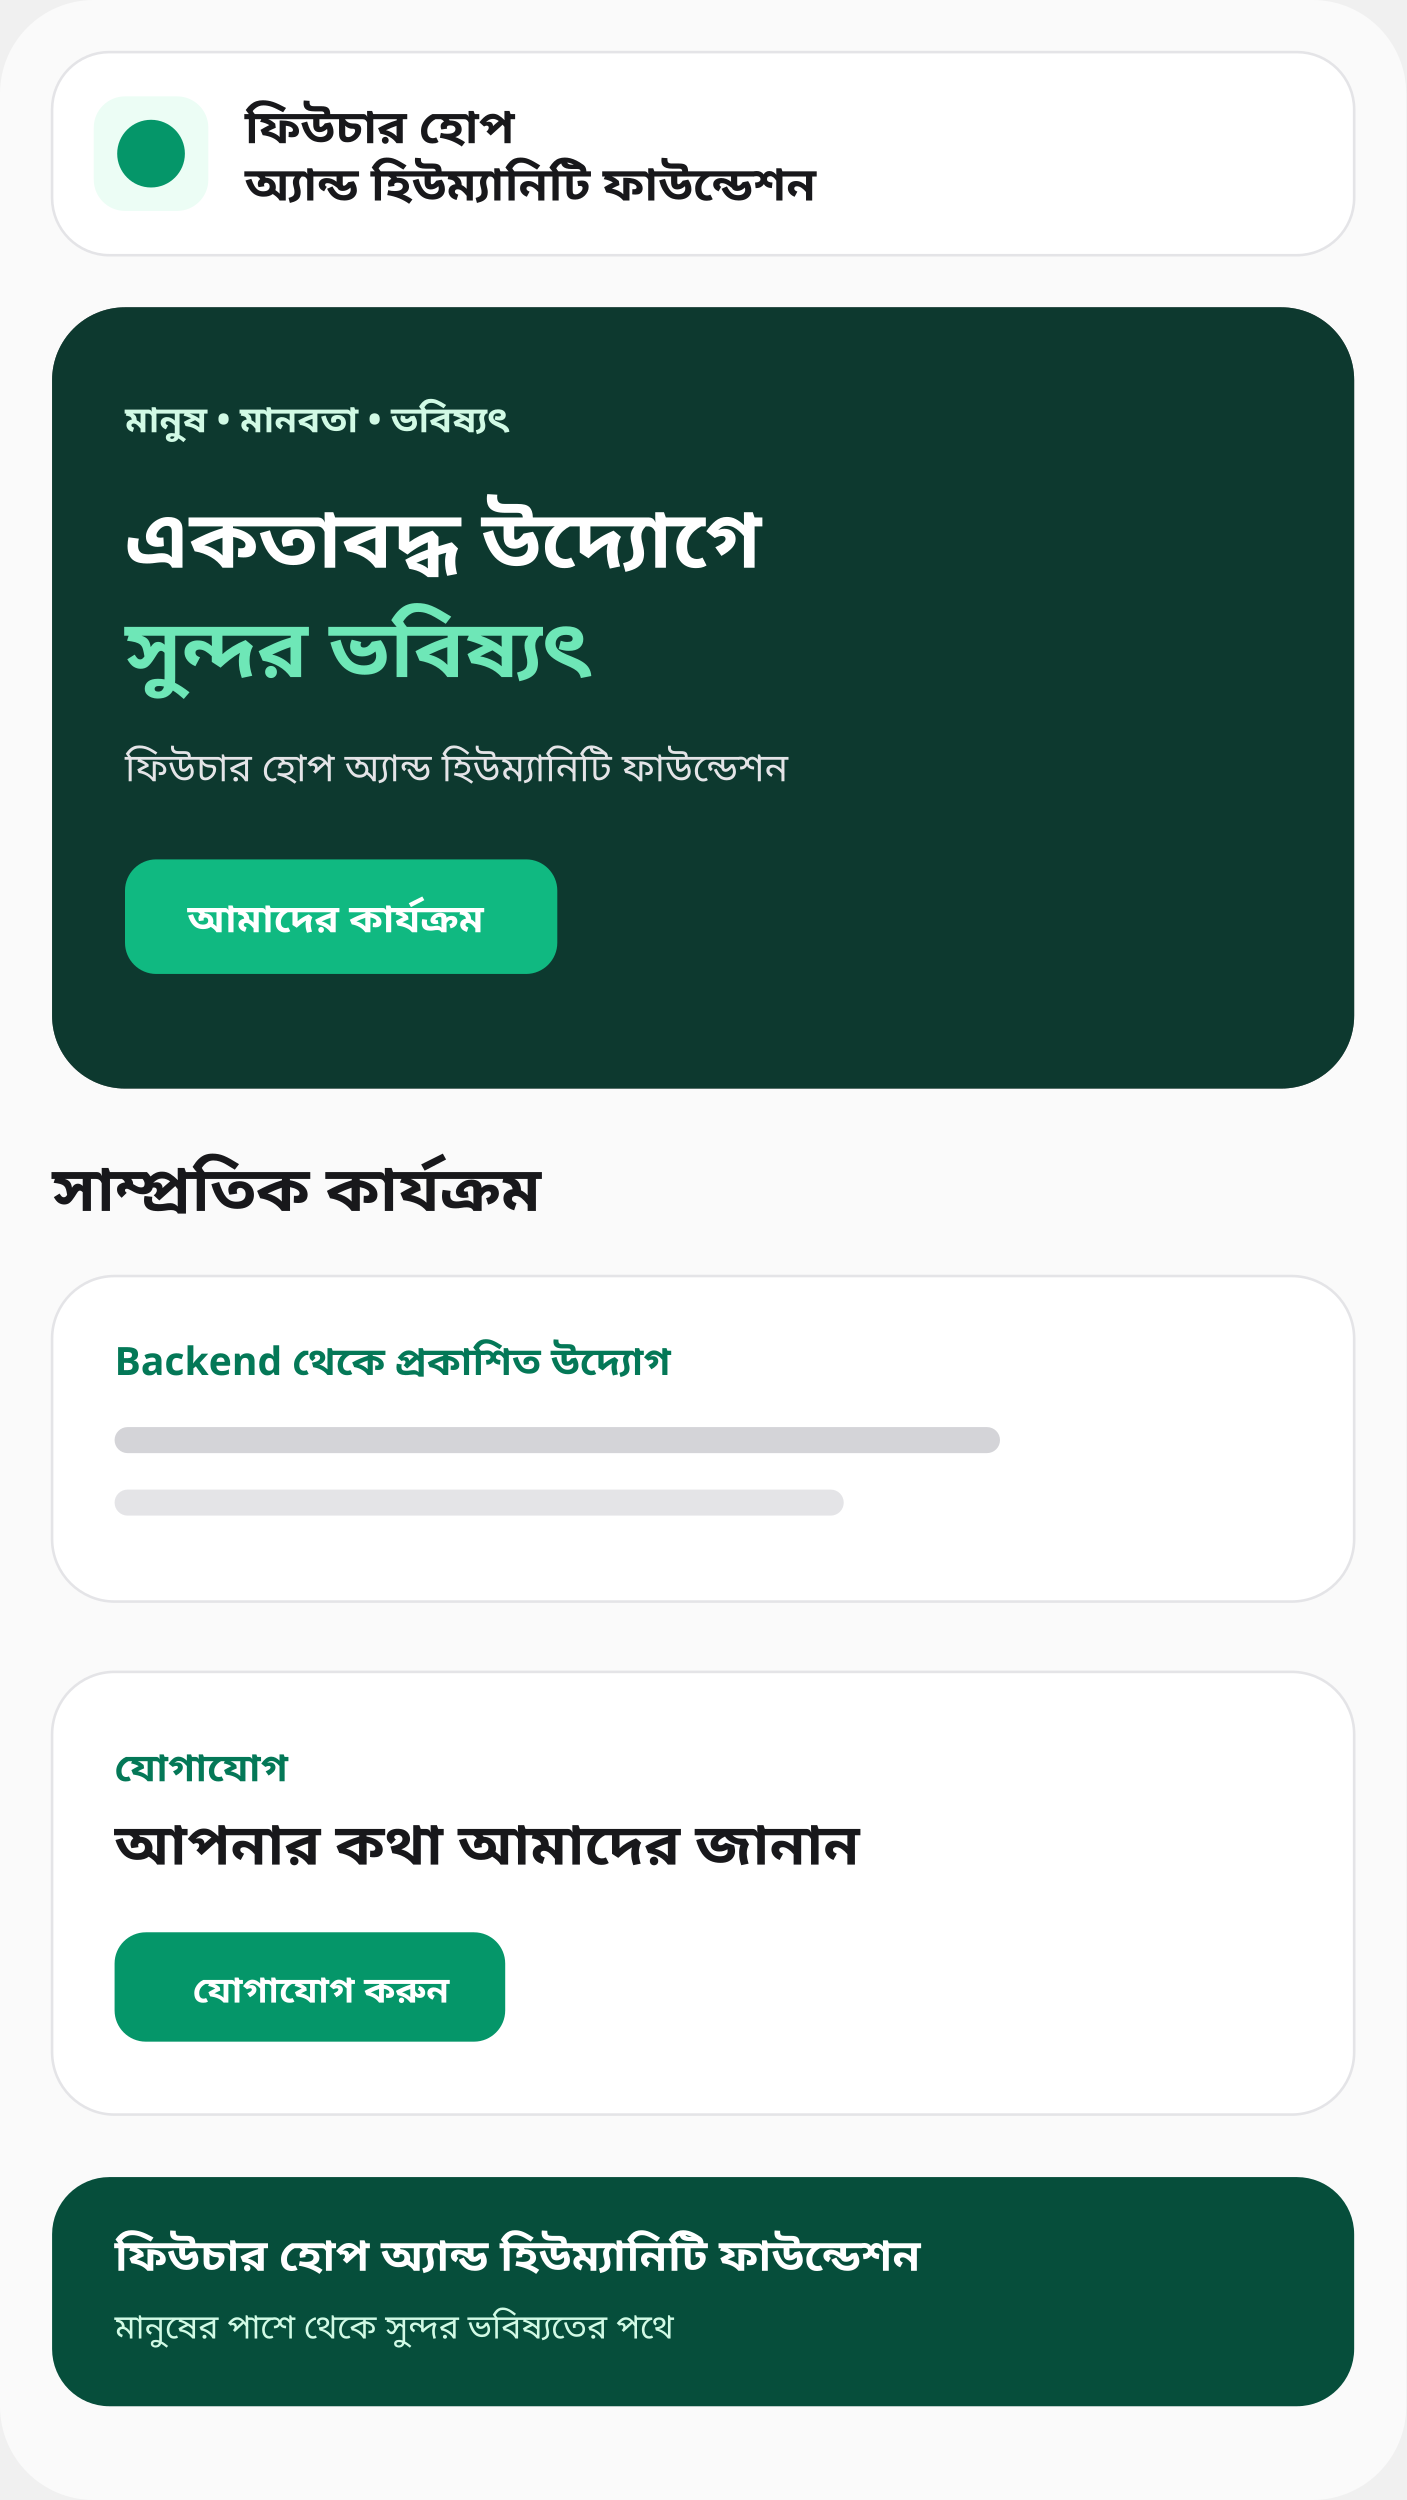
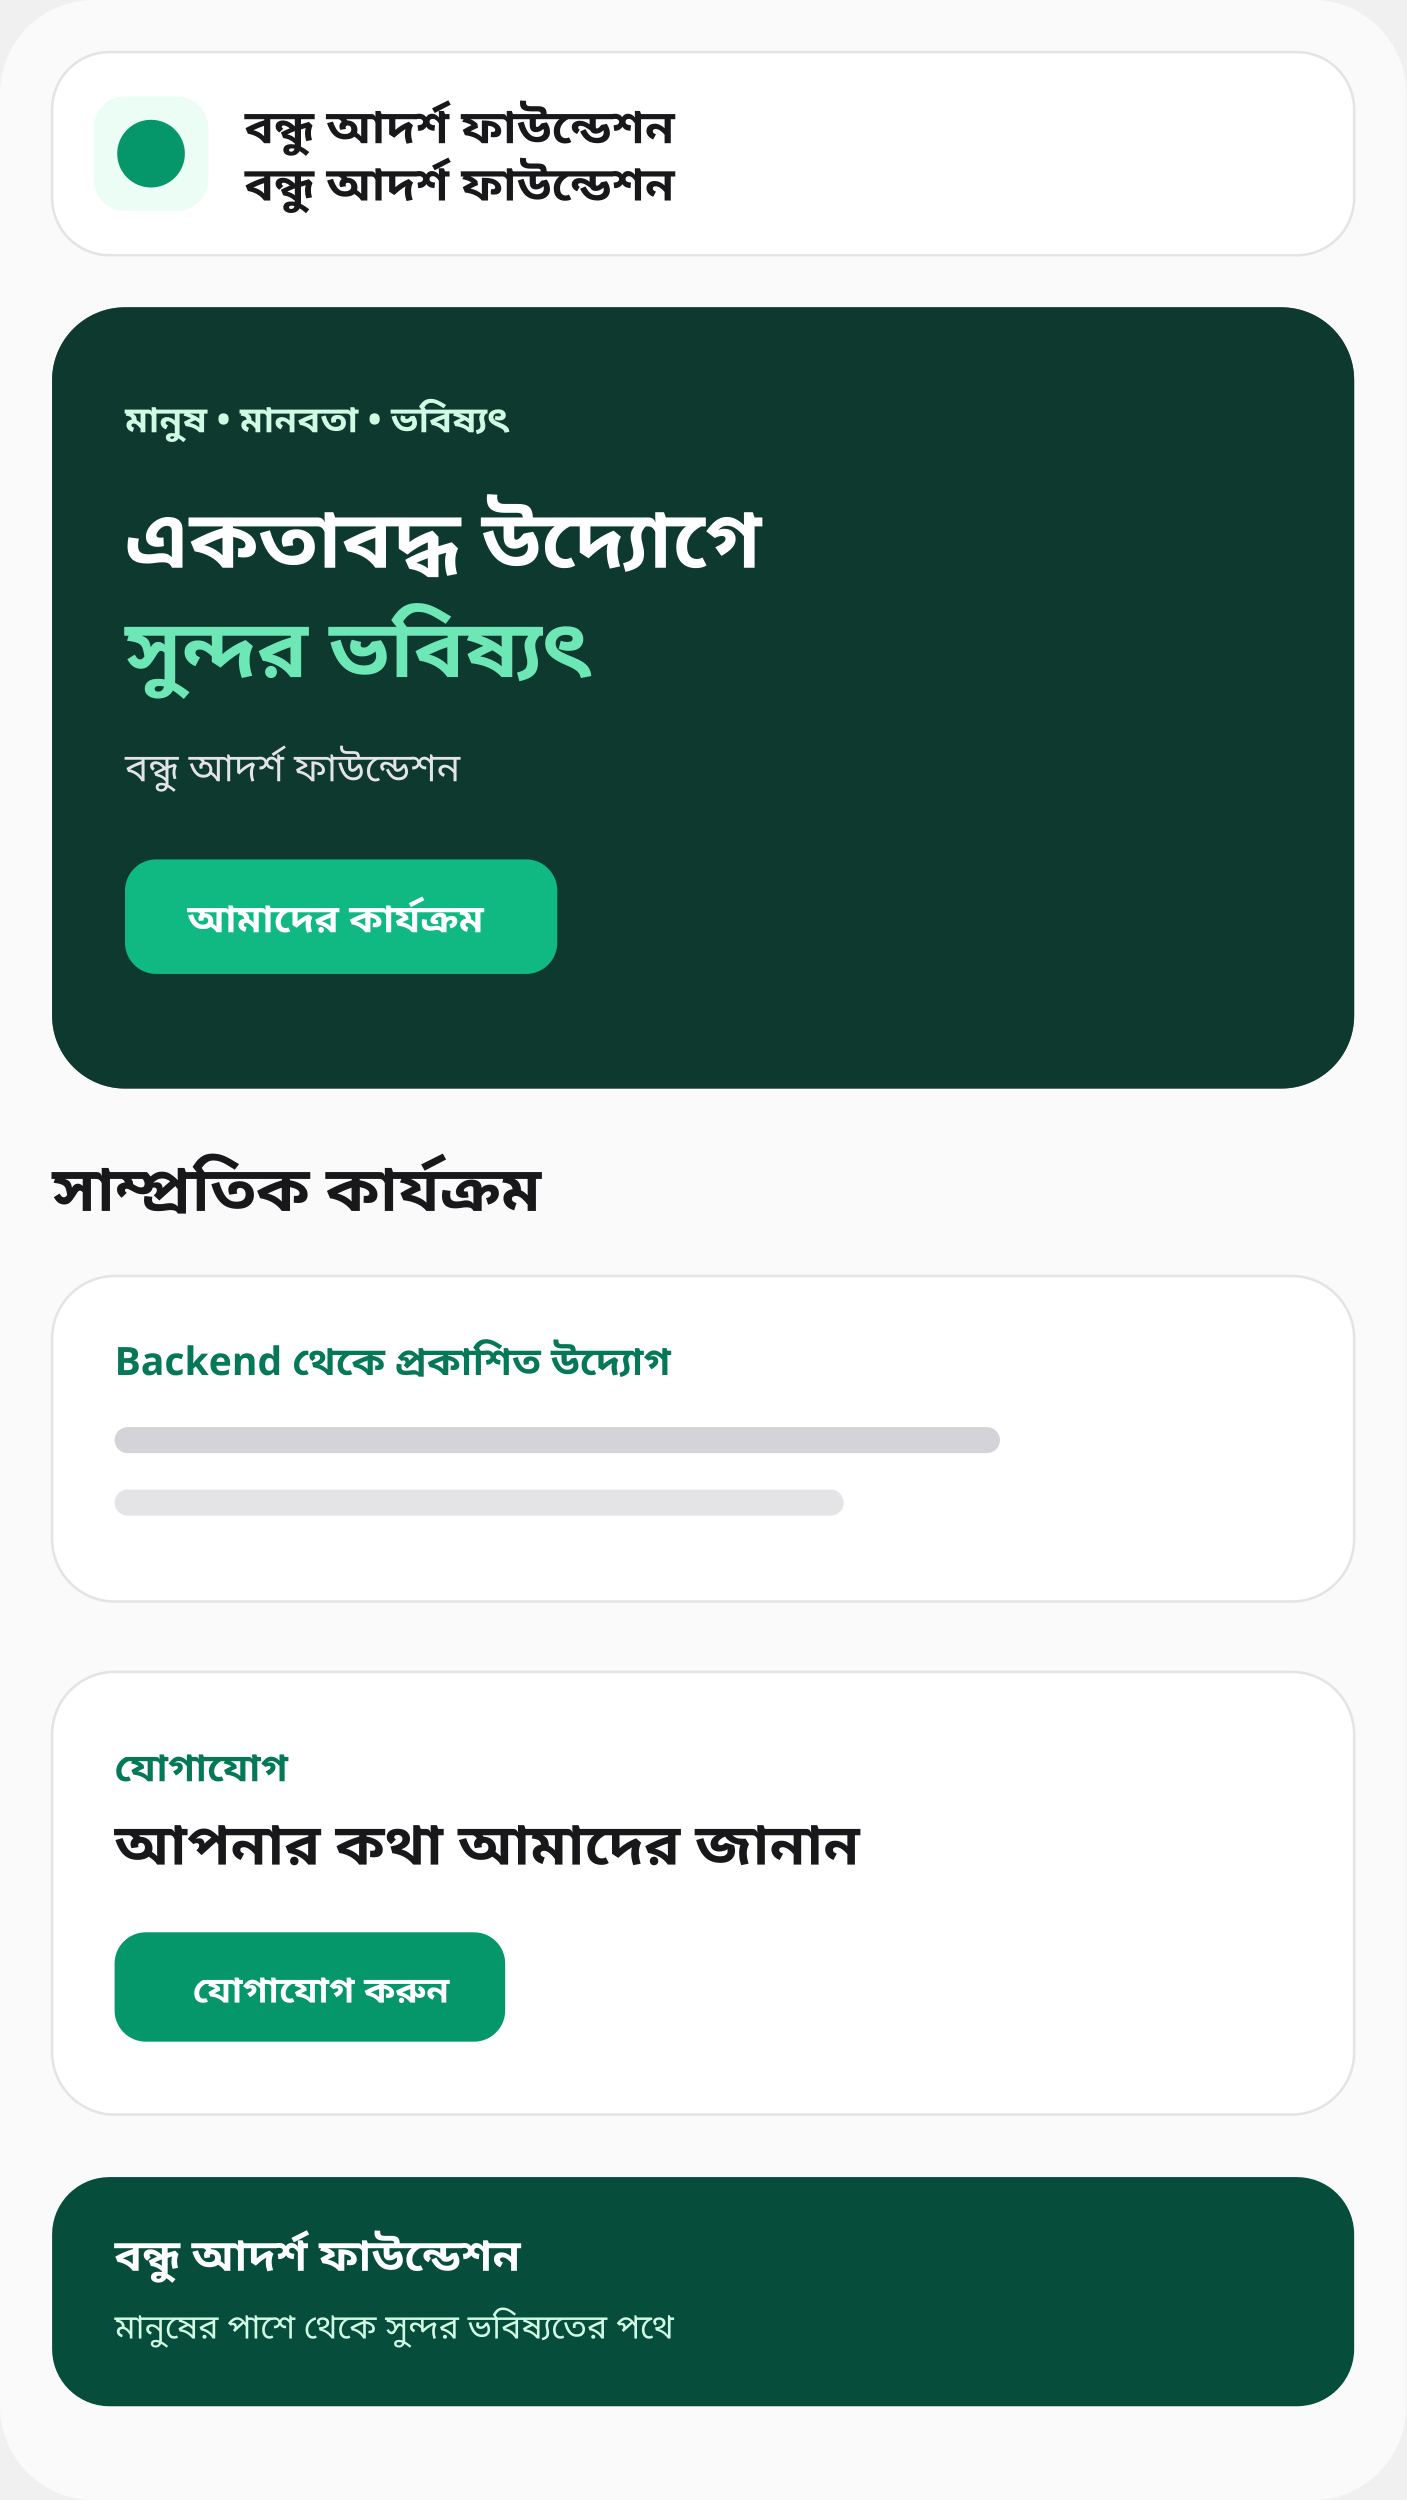
<svg xmlns="http://www.w3.org/2000/svg" width="540" height="960" viewBox="0 0 540 960">
  <rect width="540" height="960" rx="36" fill="#fafafa" />
  <rect x="20" y="20" width="500" height="78" rx="22" fill="#fff" stroke="#e4e4e7" />
  <rect x="36" y="37" width="44" height="44" rx="12" fill="#ecfdf5" />
  <circle cx="58" cy="59" r="13" fill="#059669" />
-   <text x="94" y="55" font-family="Noto Sans Bengali,sans-serif" font-size="18" font-weight="700" fill="#18181b">ফিউচার হোপ</text>
-   <text x="94" y="77" font-family="Noto Sans Bengali,sans-serif" font-size="18" font-weight="700" fill="#18181b">অ্যান্ড হিউম্যানিটি ফাউন্ডেশন</text>
+   <text x="94" y="55" font-family="Noto Sans Bengali,sans-serif" font-size="18" font-weight="700" fill="#18181b">বন্ধু আদর্শ ফাউন্ডেশন</text>
+   <text x="94" y="77" font-family="Noto Sans Bengali,sans-serif" font-size="18" font-weight="700" fill="#18181b">বন্ধু আদর্শ ফাউন্ডেশন</text>
  <rect x="20" y="118" width="500" height="300" rx="28" fill="#18181b" />
  <rect x="20" y="118" width="500" height="300" rx="28" fill="#064e3b" opacity=".62" />
  <text x="48" y="166" font-family="Noto Sans Bengali,sans-serif" font-size="14" font-weight="600" fill="#d1fae5">মানুষ • মানবতা • ভবিষ্যৎ</text>
  <text x="48" y="218" font-family="Noto Sans Bengali,sans-serif" font-size="31" font-weight="700" fill="#fff">একতাবদ্ধ উদ্যোগে</text>
  <text x="48" y="260" font-family="Noto Sans Bengali,sans-serif" font-size="31" font-weight="700" fill="#6ee7b7">সুন্দর ভবিষ্যৎ</text>
-   <text x="48" y="300" font-family="Noto Sans Bengali,sans-serif" font-size="15" fill="#e4e4e7">ফিউচার হোপ অ্যান্ড হিউম্যানিটি ফাউন্ডেশন</text>
+   <text x="48" y="300" font-family="Noto Sans Bengali,sans-serif" font-size="15" fill="#e4e4e7">বন্ধু আদর্শ ফাউন্ডেশন</text>
  <rect x="48" y="330" width="166" height="44" rx="12" fill="#10b981" />
  <text x="72" y="358" font-family="Noto Sans Bengali,sans-serif" font-size="15" font-weight="700" fill="#fff">আমাদের কার্যক্রম</text>
  <text x="20" y="465" font-family="Noto Sans Bengali,sans-serif" font-size="24" font-weight="700" fill="#18181b">সাম্প্রতিক কার্যক্রম</text>
  <rect x="20" y="490" width="500" height="125" rx="24" fill="#fff" stroke="#e4e4e7" />
  <text x="44" y="528" font-family="Noto Sans Bengali,sans-serif" font-size="15" font-weight="700" fill="#047857">Backend থেকে প্রকাশিত উদ্যোগ</text>
  <rect x="44" y="548" width="340" height="10" rx="5" fill="#d4d4d8" />
  <rect x="44" y="572" width="280" height="10" rx="5" fill="#e4e4e7" />
  <rect x="20" y="642" width="500" height="170" rx="24" fill="#fff" stroke="#e4e4e7" />
  <text x="44" y="684" font-family="Noto Sans Bengali,sans-serif" font-size="15" font-weight="700" fill="#047857">যোগাযোগ</text>
  <text x="44" y="716" font-family="Noto Sans Bengali,sans-serif" font-size="22" font-weight="700" fill="#18181b">আপনার কথা আমাদের জানান</text>
  <rect x="44" y="742" width="150" height="42" rx="12" fill="#059669" />
  <text x="74" y="769" font-family="Noto Sans Bengali,sans-serif" font-size="14" font-weight="700" fill="#fff">যোগাযোগ করুন</text>
  <rect x="20" y="836" width="500" height="88" rx="22" fill="#064e3b" />
-   <text x="44" y="872" font-family="Noto Sans Bengali,sans-serif" font-size="17" font-weight="700" fill="#fff">ফিউচার হোপ অ্যান্ড হিউম্যানিটি ফাউন্ডেশন</text>
+   <text x="44" y="872" font-family="Noto Sans Bengali,sans-serif" font-size="17" font-weight="700" fill="#fff">বন্ধু আদর্শ ফাউন্ডেশন</text>
  <text x="44" y="898" font-family="Noto Sans Bengali,sans-serif" font-size="13" fill="#d1fae5">মানুষের পাশে থেকে সুন্দর ভবিষ্যতের পথে</text>
</svg>
